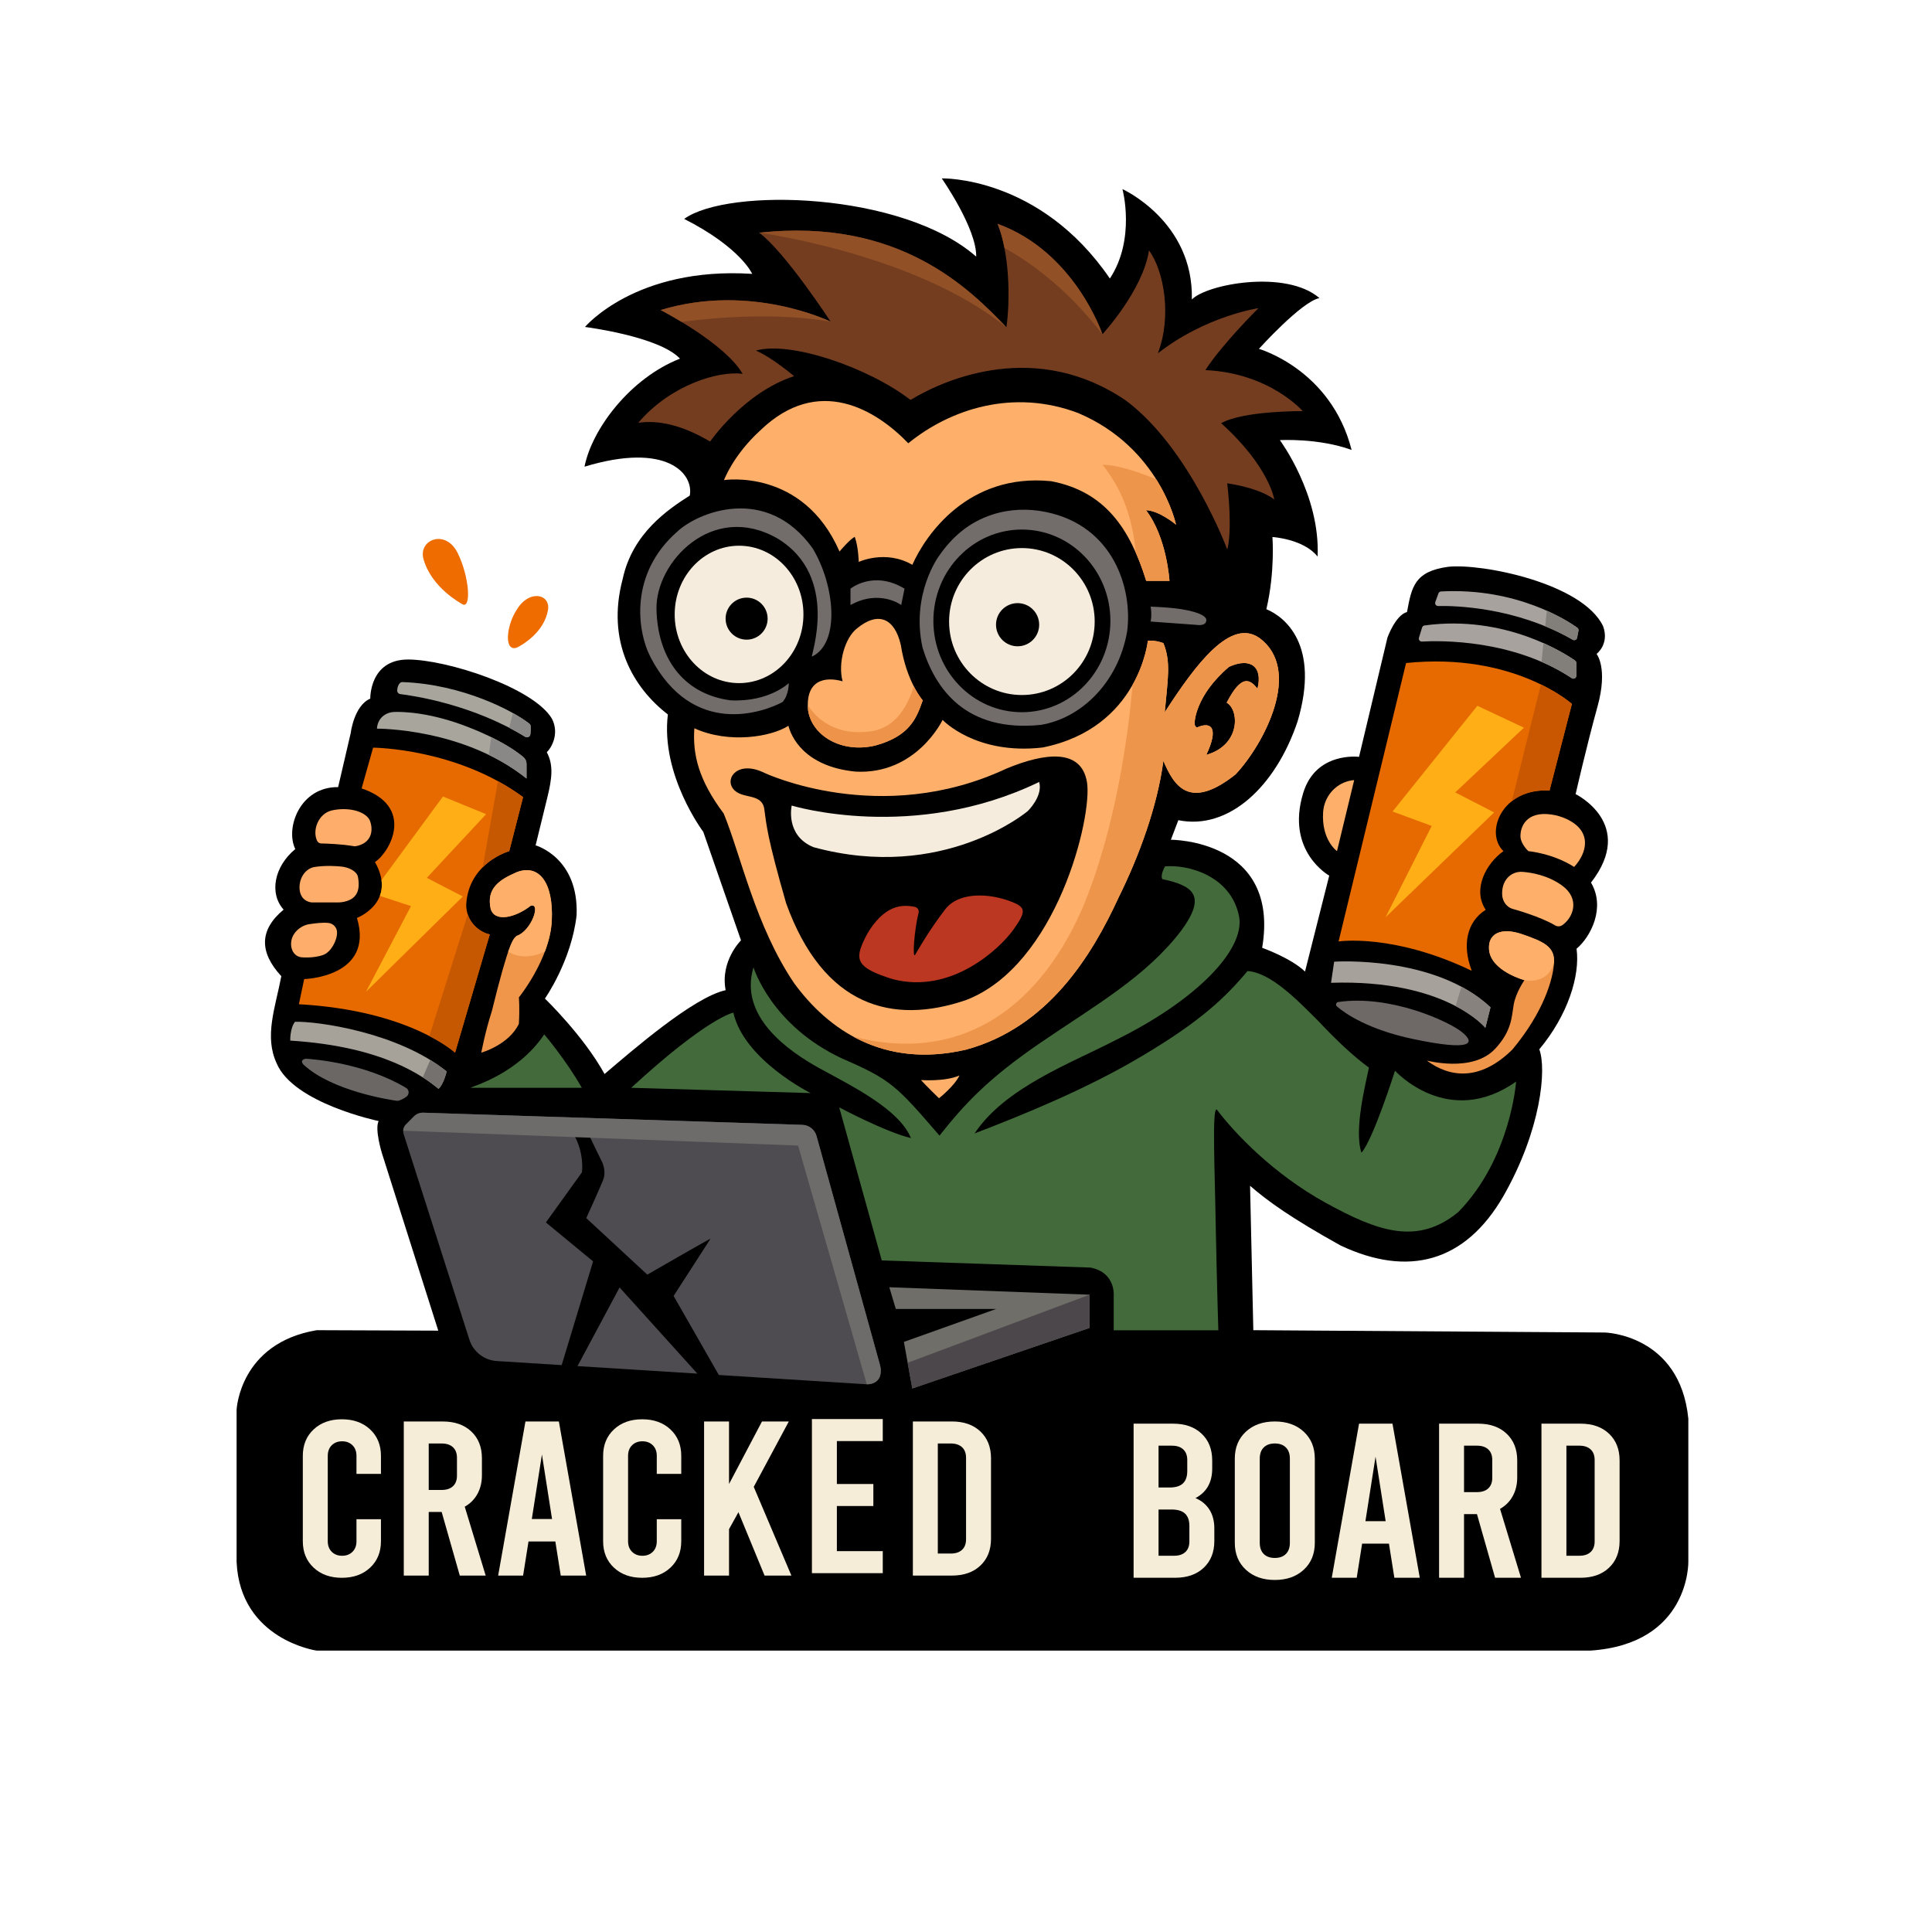
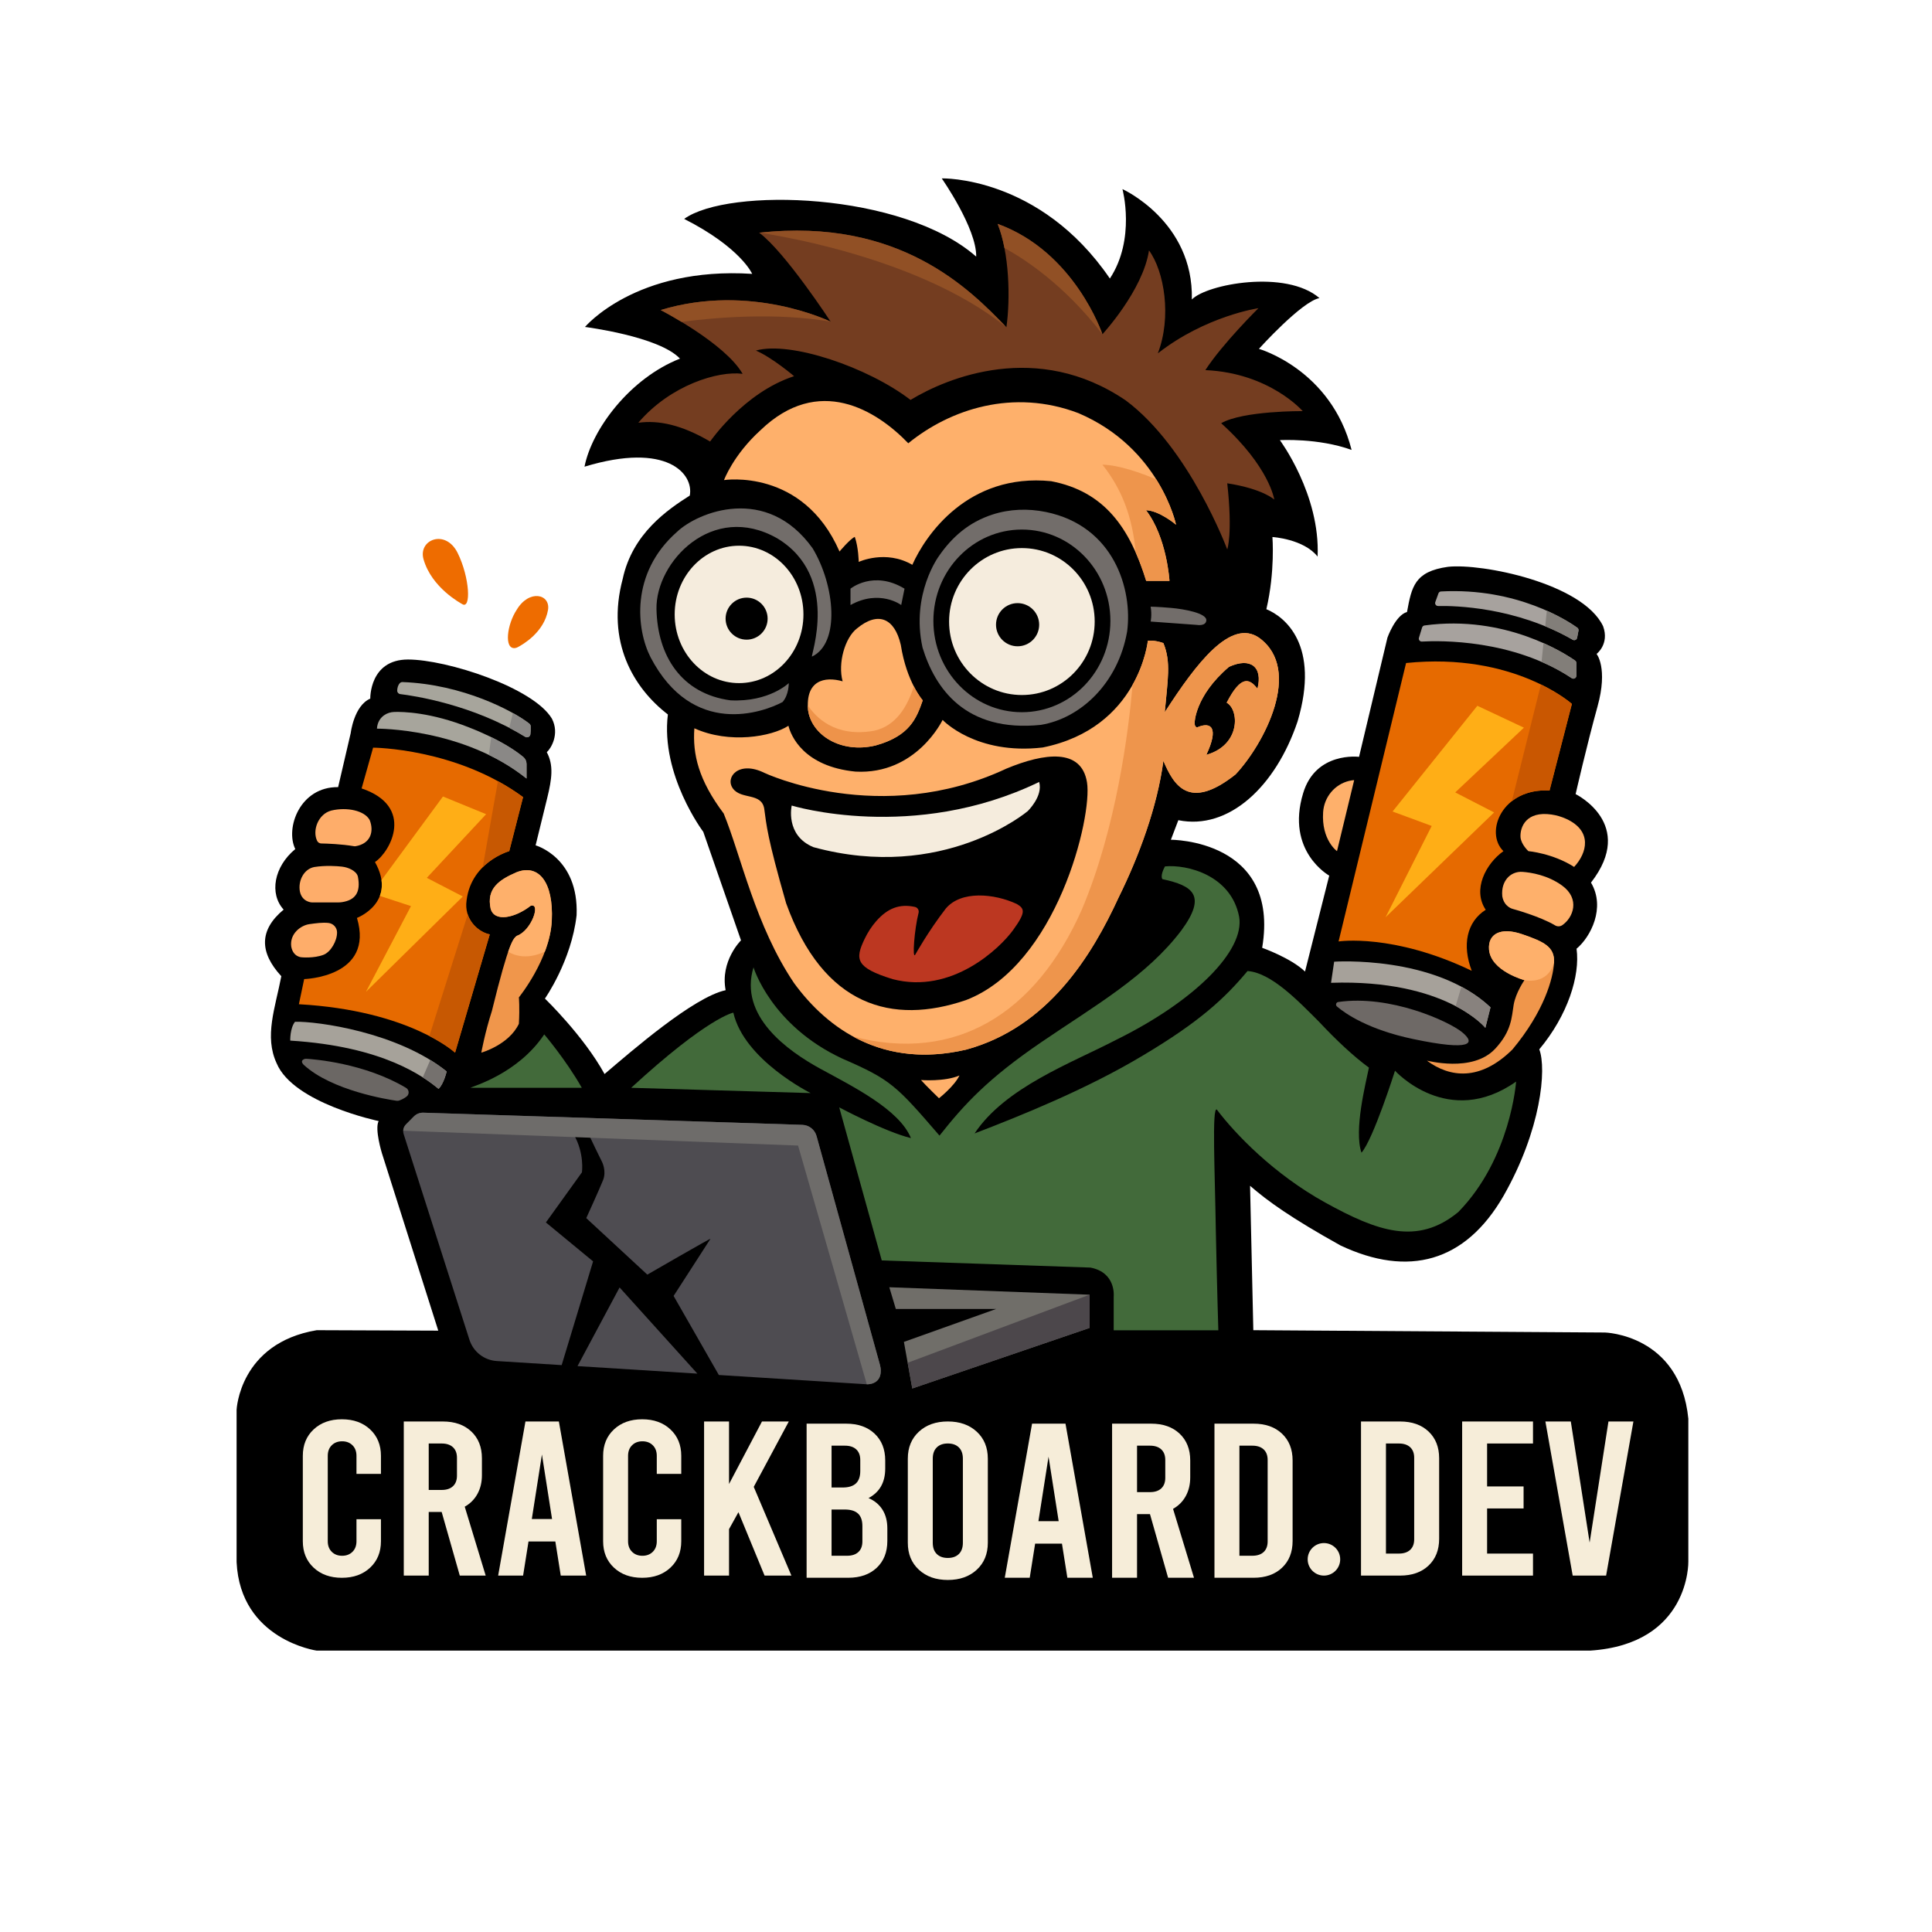
<svg xmlns="http://www.w3.org/2000/svg" width="4000" height="4000" viewBox="0 0 4000 4000" fill="none">
  <path d="M766.61 1446.45C766.61 1446.45 764.68 1365.45 844.72 1365.45C924.76 1365.45 1104.11 1423.31 1142.68 1487.91C1159.07 1519.73 1140.75 1549.62 1132.07 1557.34C1146.53 1584.34 1142.68 1612.3 1133.03 1651.84L1108.92 1750.2C1108.92 1750.2 1198.6 1775.27 1193.78 1894.84C1183.17 1989.34 1128.21 2067.45 1128.21 2067.45C1128.21 2067.45 1208.25 2144.59 1251.64 2223.66C1309.5 2174.48 1435.82 2064.55 1502.35 2050.09C1490.78 1989.34 1534.17 1946.91 1534.17 1946.91L1456.06 1722.23C1456.06 1722.23 1367.35 1604.59 1382.77 1479.23C1311.41 1424.27 1254.52 1328.8 1289.23 1198.62C1309.48 1104.12 1382.77 1054.94 1428.09 1026.01C1436.77 981.65 1381.8 914.15 1210.16 966.22C1225.59 888.11 1304.66 783.01 1407.84 742.51C1364.45 696.22 1211.13 676.94 1211.13 676.94C1211.13 676.94 1316.24 551.58 1557.31 567.01C1557.31 567.01 1534.17 513.01 1416.52 453.22C1507.16 387.65 1868.77 397.29 2021.13 531.33C2022.09 472.51 1949.77 369.33 1949.77 369.33C1949.77 369.33 2152.27 363.54 2297.88 576.65C2351.88 494.69 2323.92 391.51 2323.92 391.51C2323.92 391.51 2471.46 458.05 2467.6 620.05C2498.46 588.23 2662.39 557.37 2731.81 617.16C2695.17 623.91 2606.45 722.27 2606.45 722.27C2606.45 722.27 2755.91 764.7 2798.34 931.52C2728.91 906.45 2649.84 911.27 2649.84 911.27C2649.84 911.27 2733.73 1024.09 2727.95 1152.34C2699.02 1115.7 2634.41 1111.84 2634.41 1111.84C2634.41 1111.84 2640.2 1183.2 2621.87 1261.3C2659.48 1276.73 2733.73 1334.59 2686.48 1493.69C2641.16 1628.69 2543.77 1719.33 2439.62 1698.12L2424.19 1738.62C2424.19 1738.62 2650.8 1737.66 2613.19 1962.33C2613.19 1962.33 2672.98 1983.54 2701.9 2011.51L2752.04 1812.87C2752.04 1812.87 2661.4 1762.73 2698.04 1642.19C2724.08 1555.4 2813.75 1566.98 2813.75 1566.98L2872.57 1320.12C2872.57 1320.12 2888.96 1273.83 2913.07 1267.08C2922.71 1215.01 2928.5 1183.19 2997.93 1173.54C3067.36 1165.83 3276.61 1207.27 3319.04 1296.48C3332.54 1333.61 3305.54 1353.86 3305.54 1353.86C3305.54 1353.86 3329.65 1382.79 3307.47 1462.82C3285.29 1542.86 3262.15 1644.11 3262.15 1644.11C3262.15 1644.11 3388.47 1705.82 3293.97 1827.32C3324.83 1879.39 3293.01 1940.14 3264.08 1964.25C3271.79 2020.18 3245.76 2102.14 3186.94 2172.54C3202.37 2213.04 3190.8 2339.36 3112.69 2476.29C3033.62 2613.22 2915.98 2645.04 2775.19 2578.5C2672.98 2521.61 2624.76 2486.89 2588.12 2455.07L2594.87 2754L3322.9 2758.82C3322.9 2758.82 3478.15 2762.68 3495.51 2937.21V3233.25C3495.51 3233.25 3499.37 3403.93 3292.05 3417.43H655.71C655.71 3417.43 497.57 3395.25 489.85 3234.22V2918.9C489.85 2918.9 495.64 2781.01 655.71 2754.01L907.39 2754.97L790.71 2387.58C790.71 2387.58 775.28 2337.44 783.96 2321.04C783.96 2321.04 607.5 2284.4 572.78 2201.47C546.74 2145.54 569.89 2086.72 582.42 2021.15C537.1 1971.97 536.13 1925.69 587.24 1883.26C557.35 1850.47 566.99 1794.55 611.35 1757.9C590.14 1714.51 620.99 1628.69 700.06 1629.65L726.1 1517.79C726.1 1517.79 732.85 1460.9 766.6 1446.43L766.61 1446.45Z" fill="black" />
  <path d="M956.89 1250.7C954.3 1249.09 893.57 1216.95 876.85 1157.81C865.28 1117.31 922.49 1094.17 947.56 1144.95C972.63 1195.73 975.8 1262.5 956.88 1250.7H956.89Z" fill="#EE6C00" />
  <path d="M1065.91 1341.81C1067.97 1341.61 1069.96 1340.94 1071.8 1339.99C1082.02 1334.72 1126.69 1309.21 1134.65 1262.59C1139.79 1229.8 1095.44 1219.52 1069.72 1262.59C1049.57 1293.13 1043.34 1343.97 1065.91 1341.81Z" fill="#EE6C00" />
  <path d="M1470.21 914.16C1470.21 914.16 1539.96 812.59 1644.1 778.84C1644.1 778.84 1598.78 740.27 1565.03 725.8C1636.39 705.55 1797.42 760.51 1885.17 828.01C1961.35 781.72 2147.46 704.58 2330.67 828.97C2462.78 927.33 2540.88 1137.54 2540.88 1137.54C2540.88 1137.54 2552.45 1105.72 2540.88 1000.61C2615.13 1012.18 2638.27 1034.36 2638.27 1034.36C2638.27 1034.36 2628.63 966.86 2528.34 876.22C2573.66 850.18 2697.09 851.15 2697.09 851.15C2697.09 851.15 2628.63 772.08 2495.55 766.29C2531.23 711.33 2605.48 638.04 2605.48 638.04C2605.48 638.04 2496.07 654.08 2397.19 731.58C2426.12 656.37 2410.69 561.87 2378.87 518.47C2366.33 601.4 2282.44 692.04 2282.44 692.04C2282.44 692.04 2225.55 521.36 2065.48 463.5C2089.59 523.29 2092.16 617.79 2083.64 677.57C2008.59 599.46 1862.5 450 1571.77 481.82C1625.29 521.36 1719.79 666 1719.79 666C1719.79 666 1554.9 585 1367.83 641.89C1367.83 641.89 1500.9 710.35 1537.54 774C1487.4 767.25 1388.08 797.14 1321.54 875.25C1363.97 869.46 1411.54 879.75 1470.2 914.14L1470.21 914.16Z" fill="#743D20" />
  <path d="M1367.84 641.91C1367.84 641.91 1386.09 651.3 1410.92 666.35C1481.48 657.28 1606.57 646.49 1719.8 666.02C1719.8 666.02 1554.91 585.02 1367.84 641.91Z" fill="#915025" />
  <path d="M1571.78 481.84C1571.78 481.84 1894.98 525.23 2083.65 677.59C2008.6 599.48 1862.51 450.02 1571.78 481.84Z" fill="#915025" />
  <path d="M2065.5 463.52C2071.49 478.38 2076.15 495.39 2079.64 513.48C2121.07 536.03 2203.57 589.6 2282.46 692.06C2282.46 692.06 2225.57 521.38 2065.5 463.52Z" fill="#915025" />
  <path d="M1499 994C1499 994 1662.29 968.29 1738.14 1141.86C1738.14 1141.86 1759.46 1116.25 1769.75 1111.54C1777.46 1133.4 1777.89 1163.4 1777.89 1163.4C1777.89 1163.4 1833.6 1137.26 1888.89 1169.4C1915.89 1108.54 2003.75 978.9 2176.35 996.26C2287.24 1017.47 2339.31 1093.65 2373.06 1202.62H2421.27C2421.27 1202.62 2416.02 1112.51 2372.73 1056.37C2400.59 1057.23 2434.87 1086.37 2434.87 1086.37C2434.87 1086.37 2401.87 927.37 2232.8 855.37C2097.8 803.94 1967.3 847.01 1880.51 917.73C1814.3 848.94 1694.72 775.02 1574.51 890.73C1517.94 942.16 1498.97 994.02 1498.97 994.02L1499 994Z" fill="#FEB06B" />
  <path d="M2393.96 992.5C2363.64 979.72 2316.97 962.67 2282.46 962.07C2322.87 1012.87 2344.53 1070.16 2351.41 1143.85C2359.49 1162.14 2366.62 1181.77 2373.07 1202.61H2421.28C2421.28 1202.61 2416.03 1112.5 2372.74 1056.36C2400.6 1057.22 2434.88 1086.36 2434.88 1086.36C2434.88 1086.36 2426.02 1043.66 2393.95 992.5H2393.96Z" fill="#EE954C" />
  <path d="M1681.25 1359.35C1676.56 1361.59 1741.04 1193.49 1608.93 1114.42C1474.89 1038.24 1357.25 1163.6 1359.18 1260.99C1361.11 1358.38 1411.25 1436.49 1512.5 1449.99C1592.54 1453.85 1633.04 1414.31 1633.04 1414.31C1633.04 1414.31 1633.68 1438.1 1620.18 1453.52C1580.32 1474.73 1434.39 1528.09 1346.97 1360.95C1318.04 1304.38 1303.9 1187.38 1401.61 1101.24C1444.68 1060.1 1587.4 1002.24 1682.54 1135.31C1728.83 1212.45 1739.75 1331.38 1681.25 1359.35Z" fill="#726D6A" />
  <path d="M1530.15 1129.85C1456.53 1129.85 1396.86 1193.53 1396.86 1272.08C1396.86 1350.63 1456.54 1414.31 1530.15 1414.31C1603.76 1414.31 1663.44 1350.63 1663.44 1272.08C1663.44 1193.53 1603.76 1129.85 1530.15 1129.85ZM1545.78 1324.35C1521.76 1324.35 1502.28 1304.87 1502.28 1280.85C1502.28 1256.83 1521.76 1237.35 1545.78 1237.35C1569.8 1237.35 1589.28 1256.83 1589.28 1280.85C1589.28 1304.87 1569.8 1324.35 1545.78 1324.35Z" fill="#F5ECDD" />
  <path d="M2165.39 1060.02C2128.57 1052.48 2090.37 1053.76 2054.63 1065.37C2005.66 1081.28 1971.07 1112.02 1944.07 1151.07C1944.07 1151.07 1885.57 1229.5 1910 1340.71C1935.71 1424.92 1998.71 1516.85 2154.93 1500.78C2237.22 1487.28 2315 1414.64 2333.64 1307.28C2345.21 1219.85 2306.09 1088.82 2165.39 1060.01V1060.02ZM2115.71 1474.55C2014.51 1474.55 1932.46 1389.9 1932.46 1285.47C1932.46 1181.04 2014.5 1096.39 2115.71 1096.39C2216.92 1096.39 2298.96 1181.04 2298.96 1285.47C2298.96 1389.9 2216.92 1474.55 2115.71 1474.55Z" fill="#726D6A" />
  <path d="M2115.71 1134.74C2032.46 1134.74 1964.98 1202.84 1964.98 1286.85C1964.98 1370.86 2032.47 1438.96 2115.71 1438.96C2198.95 1438.96 2266.44 1370.86 2266.44 1286.85C2266.44 1202.84 2198.95 1134.74 2115.71 1134.74ZM2106.82 1338.07C2082.14 1338.07 2062.14 1318.07 2062.14 1293.39C2062.14 1268.71 2082.14 1248.71 2106.82 1248.71C2131.5 1248.71 2151.5 1268.71 2151.5 1293.39C2151.5 1318.07 2131.5 1338.07 2106.82 1338.07Z" fill="#F5ECDD" />
  <path d="M1760.86 1252.64V1218.78C1760.86 1218.78 1808.43 1179.78 1872.72 1218.78L1865.86 1252.64C1865.86 1252.64 1821.29 1219.21 1760.86 1252.64Z" fill="#726D6A" />
  <path d="M1910.43 1450C1910.43 1450 1877 1412.29 1865 1335.14C1852.14 1279.43 1817.86 1265.28 1774.57 1300.85C1749.28 1320.14 1734.28 1373.28 1744.57 1410.56C1706.86 1399.85 1667.43 1408.85 1673 1470.13C1680.29 1522.42 1741.57 1560.56 1812.71 1543.42C1883.85 1523.71 1897.57 1486.85 1910.42 1449.99L1910.43 1450Z" fill="#FEB06B" />
  <path d="M1891.89 1420.87C1879.08 1462.58 1854.89 1503.45 1809.28 1513C1729.07 1527.19 1688.77 1484.98 1672.48 1460.21C1672.51 1463.36 1672.68 1466.66 1673 1470.14C1680.29 1522.43 1741.57 1560.57 1812.71 1543.43C1883.85 1523.72 1897.57 1486.86 1910.42 1450C1910.42 1450 1901.88 1440.36 1891.89 1420.87Z" fill="#EE934A" />
  <path d="M2382.28 1286.84C2382.28 1286.84 2385.28 1273.21 2382.28 1256.07C2382.28 1256.07 2395.14 1256.07 2424.71 1258.64C2451.27 1260.95 2498.42 1269.35 2497.57 1284.35C2496.71 1297.21 2477.86 1293.78 2477.86 1293.78L2382.29 1286.84H2382.28Z" fill="#726D6A" />
  <path d="M2607.28 1320.78C2548.46 1279.32 2477.1 1372.78 2411.53 1474.55C2417.32 1408.53 2425.03 1370.93 2408.64 1331.39C2389.35 1324.64 2376.5 1326.57 2376.5 1326.57C2376.5 1326.57 2358.5 1507.27 2158.89 1547.58C2020.03 1563.78 1951.57 1490.5 1951.57 1490.5C1951.57 1490.5 1897.57 1604.29 1771.25 1597.54C1663.25 1586.93 1637.21 1522.48 1632.39 1502.63C1597.68 1525.21 1509.93 1540.64 1437.6 1507.86C1433.74 1561.86 1446.28 1614.9 1498.35 1684.32C1534.03 1771.11 1563.92 1916.71 1643.96 2035.32C1714.35 2131.75 1829.54 2212.75 2000 2173.21C2170.46 2126.92 2261.1 1977.46 2316.07 1857.89C2358.5 1772.07 2396.11 1669.85 2408.64 1575.35C2429.85 1624.53 2460.71 1680.46 2558.1 1603.31C2616.92 1540.63 2697.92 1387.31 2607.28 1320.77V1320.78ZM2000 2070.57C1847.43 2122.64 1704.71 2084.07 1627.57 1870C1588.03 1732.11 1587.07 1708.96 1582.25 1674.25C1576.46 1640.5 1535 1655.93 1517.64 1632.79C1500.28 1609.65 1529.21 1573.97 1582.25 1600C1582.25 1600 1822.36 1713.79 2083.68 1591.32C2162.75 1558.53 2238.93 1548.77 2250.5 1619.71C2262.07 1690.64 2188.25 1998.25 2000 2070.57ZM2603.43 1425.89C2587.04 1404.68 2569.53 1396.96 2539.71 1454.82C2565.82 1469.28 2569.16 1542.57 2497.58 1562.82C2524.35 1505.93 2507.1 1493.71 2479.25 1505.71C2473.25 1506.57 2473.25 1497.25 2473.25 1497.25C2473.25 1497.25 2473.25 1441.32 2544.61 1380.57C2588.97 1360.32 2615 1380.57 2603.43 1425.89Z" fill="#FEB06B" />
  <path d="M2558.1 1603.32C2616.92 1540.64 2697.92 1387.32 2607.28 1320.78C2548.46 1279.32 2477.1 1372.78 2411.53 1474.55C2417.32 1408.53 2425.03 1370.93 2408.64 1331.39C2389.35 1324.64 2376.5 1326.57 2376.5 1326.57C2376.5 1326.57 2372.24 1369.32 2344.9 1417.87C2336.51 1514.67 2311.37 1714.12 2239.57 1883.82C2144.19 2098.51 1978.44 2201.37 1766.4 2146.12C1828.59 2180.11 1905.86 2195.05 2000 2173.21C2170.46 2126.92 2261.1 1977.46 2316.07 1857.89C2358.5 1772.07 2396.11 1669.85 2408.64 1575.35C2429.85 1624.53 2460.71 1680.46 2558.1 1603.31V1603.32ZM2544.6 1380.57C2588.96 1360.32 2614.99 1380.57 2603.42 1425.89C2587.03 1404.68 2569.52 1396.96 2539.7 1454.82C2565.81 1469.28 2569.15 1542.57 2497.57 1562.82C2524.34 1505.93 2507.09 1493.71 2479.24 1505.71C2473.24 1506.57 2473.24 1497.25 2473.24 1497.25C2473.24 1497.25 2473.24 1441.32 2544.6 1380.57Z" fill="#EE954C" />
  <path d="M1639.14 1667.82C1639.14 1667.82 1891.14 1744.96 2151.5 1618.96C2159.86 1648.53 2127.71 1679.39 2127.71 1679.39C2127.71 1679.39 1952.85 1827.25 1684.14 1753.96C1625 1729.53 1639.14 1667.82 1639.14 1667.82Z" fill="#F5ECDD" />
  <path d="M1895 1976.39C1895 1976.39 1921.36 1928.82 1958 1881.25C1989.5 1843.32 2058.29 1849.75 2105.21 1871.61C2121.28 1881.25 2124.5 1888.32 2097.5 1925.61C2070.5 1962.9 1970.86 2059.32 1848.07 2027.18C1771.34 2003.35 1769.77 1986.35 1790.14 1943.86C1796.5 1930.59 1804.47 1918.11 1814.19 1907.06C1837.78 1880.24 1862.62 1870.76 1894.21 1877.67C1899.76 1878.88 1903.23 1884.46 1901.81 1889.97C1893.19 1923.33 1888.29 1987.97 1895 1976.4V1976.39Z" fill="#BC3721" />
  <path d="M973.79 2252.17C978.93 2248.96 1072.15 2223.24 1126.79 2141.6C1126.79 2141.6 1171.79 2194.31 1204.58 2252.17H973.79Z" fill="#426A3A" />
  <path d="M1306.79 2252.17L1678.36 2263.1C1678.36 2263.1 1540.79 2194.96 1518.29 2096.6C1518.29 2096.6 1466.22 2105.6 1306.79 2252.17Z" fill="#426A3A" />
  <path d="M1560.07 2002.75C1560.07 2002.75 1596.07 2122.96 1743.93 2191.75C1844.86 2235.46 1855.79 2247.68 1945.14 2351.18C1996.57 2286.25 2044.78 2233.54 2156 2157.68C2267.22 2081.82 2373.93 2021.39 2445.93 1926.25C2499.29 1853.61 2469.72 1833.68 2406.72 1820.18C2406.72 1820.18 2400.93 1814.39 2411.86 1793.82C2457.5 1789.32 2548.79 1811.82 2565.5 1897.96C2577.71 1968.03 2473.57 2072.82 2310.29 2153.17C2219 2200.74 2081.43 2250.88 2017.79 2346.67C2114.86 2309.38 2250.5 2254.74 2366.22 2185.31C2485.15 2114.6 2536.58 2065.74 2582.86 2010.45C2631.72 2013.66 2687.65 2072.16 2730.72 2115.24C2766.72 2153.81 2803.36 2187.88 2834.22 2210.38C2827.79 2242.52 2802.72 2339.59 2818.79 2386.52C2843.22 2358.88 2888.22 2216.81 2888.22 2216.81C2888.22 2216.81 2998.15 2338.31 3138.93 2239.31C3138.93 2239.31 3128 2398.1 3019.36 2509.31C2934.5 2579.38 2851.57 2549.17 2744.22 2490.02C2636.87 2430.87 2557.15 2347.31 2519.22 2297.16C2508.93 2291.37 2515.36 2426.37 2517.29 2550.45C2519.86 2673.24 2522.43 2754.24 2522.43 2754.24H2305.79V2684.81C2305.79 2684.81 2311.58 2634.67 2257.58 2624.38L1825.58 2609.59L1737.51 2292.66C1737.51 2292.66 1832.65 2343.45 1886.01 2356.3C1861.58 2296.51 1764.51 2248.94 1697.65 2212.3C1630.79 2175.66 1529.22 2103.66 1560.08 2002.73L1560.07 2002.75Z" fill="#426A3A" />
  <path d="M1906.78 2236.1C1906.78 2236.1 1955.64 2239.96 1986.49 2226.67C1975.78 2248.96 1944.06 2273.81 1944.06 2273.81C1944.06 2273.81 1917.49 2248.1 1906.77 2236.1H1906.78Z" fill="#FEB06B" />
  <path d="M2803.67 1615.21L2768.1 1762.21C2768.1 1762.21 2735.54 1739.09 2739.38 1681.5C2741.45 1650.46 2763.07 1623.94 2793.33 1616.72C2797.96 1615.62 2801.63 1615.21 2803.67 1615.21Z" fill="#FEB06B" />
  <path d="M2771.37 1949.18C2771.37 1949.18 2884.14 1931.82 3047.1 2009.93C3026.85 1956.89 3036.49 1908.68 3076.03 1883.61C3048.07 1842.15 3076.03 1788.36 3112.67 1762.22C3073.13 1723.54 3109.78 1630.97 3208.13 1636.76L3254.42 1457.4C3254.42 1457.4 3134.85 1349.76 2911.13 1372.72L2771.36 1949.18H2771.37Z" fill="#E66A00" />
  <path d="M3130.06 1658.77C3148.65 1644.1 3174.86 1634.79 3208.14 1636.74L3254.43 1457.38C3254.43 1457.38 3232.64 1437.78 3190.28 1417.09L3130.06 1658.77Z" fill="#C95701" />
  <path d="M2868.71 1899.03L3093.39 1682.07L3012.9 1640.6L3155.1 1506.57L3058.67 1461.25L2883.17 1680.14L2964.17 1710.03L2868.71 1899.03Z" fill="#FFAE16" />
  <path d="M3164.42 1762.21C3164.42 1762.21 3214.88 1766.6 3259.03 1794.89C3285.99 1765.95 3297.54 1720.58 3242.82 1695.42C3233.11 1690.96 3222.78 1687.94 3212.21 1686.39C3159.98 1678.76 3146.86 1712.04 3148.03 1733.18C3149.32 1748.61 3164.42 1762.22 3164.42 1762.22V1762.21Z" fill="#FEB06B" />
  <path d="M3132.17 1881.89C3132.17 1881.89 3188.29 1897.13 3219.54 1915.84C3224.14 1918.59 3229.94 1918.58 3234.38 1915.56C3257.26 1899.99 3272.12 1861.07 3234.17 1833.46C3204.36 1811.78 3169.9 1806.39 3152.04 1805.1C3139.74 1804.21 3127.66 1809.27 3119.94 1818.89C3113.65 1826.72 3108.7 1838.48 3110.32 1855.75C3114.18 1878.04 3132.18 1881.89 3132.18 1881.89H3132.17Z" fill="#FEB06B" />
  <path d="M2954.32 2196.03C2952.9 2194.98 3048.61 2222.17 3095.75 2171.17C3130.04 2134.31 3129.61 2105.6 3133.89 2080.31C3138.17 2055.02 3156.18 2029.31 3156.18 2029.31C3156.18 2029.31 3086.32 2010.45 3082.89 1965.88C3080.32 1933.74 3106.46 1918.74 3151.46 1934.17C3196.46 1949.6 3219.17 1960.31 3217.46 1992.88C3215.75 2025.45 3197.32 2093.59 3131.32 2172.88C3064.46 2238.88 3001.89 2231.17 2954.32 2196.02V2196.03Z" fill="#F0964B" />
  <path d="M3151.46 1934.18C3106.46 1918.75 3080.32 1933.75 3082.89 1965.89C3086.32 2010.46 3156.18 2029.32 3156.18 2029.32C3156.18 2029.32 3204.07 2040.68 3217.47 1992.89C3219.18 1960.32 3196.47 1949.6 3151.47 1934.18H3151.46Z" fill="#FEB06B" />
  <path d="M2943.92 1328.29C2981.5 1326.15 3132.44 1323.32 3254.18 1404.08C3258.23 1406.77 3263.64 1403.87 3263.64 1399.01V1372.62C3263.64 1370.63 3262.67 1368.77 3261.05 1367.63C3241.77 1354.06 3116.88 1271.94 2949.27 1294.95C2946.93 1295.27 2944.99 1296.94 2944.29 1299.2L2937.76 1320.42C2936.51 1324.48 2939.68 1328.54 2943.92 1328.3V1328.29Z" fill="#A7A29E" />
  <path d="M2977.5 1254.67C3011.66 1253.99 3138.11 1256.59 3256.22 1324.56C3259.86 1326.65 3264.47 1324.56 3265.26 1320.43L3268.07 1305.69C3268.51 1303.36 3267.57 1300.99 3265.64 1299.6C3246.48 1285.86 3140.91 1216.1 2983.52 1224.55C2981.08 1224.68 2978.96 1226.27 2978.13 1228.57L2971.64 1246.51C2970.18 1250.53 2973.22 1254.76 2977.5 1254.68V1254.67Z" fill="#A7A29E" />
  <path d="M3191.61 1370.32C3212.84 1379.52 3233.91 1390.64 3254.18 1404.08C3258.23 1406.77 3263.64 1403.87 3263.64 1399.01V1372.62C3263.64 1370.63 3262.67 1368.77 3261.05 1367.63C3253.64 1362.42 3230.61 1347.07 3195.57 1331.47C3194.13 1345.4 3192.76 1358.82 3191.61 1370.32Z" fill="#827E79" />
  <path d="M3199.18 1296.66C3218.13 1304.45 3237.28 1313.66 3256.22 1324.56C3259.86 1326.65 3264.47 1324.56 3265.26 1320.43L3268.07 1305.69C3268.51 1303.36 3267.57 1300.99 3265.64 1299.6C3257.91 1294.06 3236.13 1279.41 3202.57 1264.45C3201.55 1274.16 3200.39 1285.17 3199.19 1296.66H3199.18Z" fill="#827E79" />
  <path d="M2755.78 2034.78L2762.21 1991.07C2762.21 1991.07 2970.57 1976.93 3085.93 2085.57L3075.29 2128C3075.29 2128 2993.65 2027.07 2755.79 2034.79L2755.78 2034.78Z" fill="#A6A19A" />
  <path d="M3013.73 2083.03C3057.32 2105.81 3075.28 2128 3075.28 2128L3085.92 2085.57C3067.75 2068.46 3047.28 2054.4 3025.67 2042.84C3021.62 2056.54 3016.96 2072.18 3013.72 2083.02L3013.73 2083.03Z" fill="#88827E" />
  <path d="M2770.64 2074.56C2766.15 2075.22 2764.55 2080.86 2768 2083.8C2785.32 2098.52 2832.6 2131.58 2925.49 2151.14C3047.63 2176.85 3055.35 2160.14 3027.06 2137C2999.68 2114.6 2878.1 2058.85 2770.64 2074.57V2074.56Z" fill="#6E6966" />
  <path d="M996.5 2179.42C996.5 2179.42 1053.71 2163.35 1074.29 2119.63C1076.22 2085.56 1074.29 2064.99 1074.29 2064.99C1074.29 2064.99 1138.58 1985.92 1142.43 1906.2C1146.28 1826.48 1115.43 1787.91 1069.47 1805.91C1033.79 1821.34 1006.79 1839.34 1015.79 1881.12C1023.5 1910.05 1066.58 1900.41 1098.72 1875.33C1120.58 1868.26 1100.33 1927.4 1069.63 1937.69C1062.72 1944.12 1054.36 1946.69 1018.36 2093.26C1004.22 2136.97 996.5 2179.4 996.5 2179.4V2179.42Z" fill="#F0964B" />
  <path d="M1069.46 1805.93C1033.78 1821.36 1006.78 1839.36 1015.78 1881.14C1023.49 1910.07 1066.57 1900.43 1098.71 1875.35C1120.57 1868.28 1100.32 1927.42 1069.62 1937.71C1065.76 1941.3 1061.45 1943.7 1052.14 1970.57C1067.32 1979.44 1092.86 1986.64 1128.1 1970.23C1135.71 1950.03 1141.35 1928.15 1142.42 1906.21C1146.28 1826.5 1115.42 1787.92 1069.46 1805.92V1805.93Z" fill="#FEB06B" />
  <path d="M600.93 2154.46C600.93 2154.46 600.07 2129.17 610.79 2115.46C655.79 2114.17 823.15 2136.67 924.72 2218.32C924.72 2218.32 918.93 2244.03 908.01 2254.32C877.15 2229.25 794.01 2166.46 600.94 2154.46H600.93Z" fill="#A6A29A" />
  <path d="M875.29 2230.55C889.85 2239.86 900.48 2248.21 908 2254.32C918.93 2244.03 924.71 2218.32 924.71 2218.32C914.08 2209.78 902.72 2201.89 890.87 2194.6C885.72 2206.44 879.91 2219.83 875.29 2230.56V2230.55Z" fill="#75716E" />
  <path d="M634.28 2192.07C650.18 2193.03 754.93 2201.12 840.7 2252.31C847.2 2256.19 847.9 2265.36 842.02 2270.14C836.65 2274.51 830.06 2277.24 826.46 2278.52C824.79 2279.11 823.02 2279.3 821.27 2279.05C802.75 2276.41 686.77 2258.01 628.76 2204.55C628.49 2204.3 628.23 2204.04 627.98 2203.77C622.51 2197.6 626.14 2194.43 629.22 2192.98C630.79 2192.24 632.54 2191.97 634.27 2192.07H634.28Z" fill="#6B6764" />
  <path d="M665.18 1746.31C676.99 1746.52 706.79 1747.51 732.97 1751.98C734.01 1752.16 735.07 1752.18 736.11 1752.01C767.45 1746.75 774.53 1721.53 765.66 1698.52C765.48 1698.06 765.27 1697.6 765.03 1697.17C754.29 1678.35 718.73 1670.48 686.1 1678.11C658.57 1685.19 646.2 1719.69 656.6 1740.89C658.2 1744.16 661.53 1746.24 665.17 1746.31H665.18Z" fill="#FEAD6A" />
  <path d="M645.82 1868.39H699.89C702.65 1868.39 705.41 1868.2 708.14 1867.78C735.18 1863.63 747.44 1848.02 740.96 1814.82C739.35 1808.19 733.41 1803.44 727.56 1800.27C721.71 1797.1 714.74 1795.01 707.85 1794.25C696.99 1793.05 674.1 1791.38 650.54 1795.1C628.68 1799.39 616.68 1824.24 620.97 1846.1C625.68 1867.96 645.83 1868.39 645.83 1868.39H645.82Z" fill="#FEAD6A" />
  <path d="M624.39 1981.96C624.39 1981.96 649.68 1984.53 669.82 1976.82C684.51 1971.2 698.06 1948.25 697.84 1930.26C697.72 1920.32 689.99 1912.02 680.12 1910.89C667.94 1909.51 653.85 1911.45 640.25 1913.39C622.68 1915.96 599.54 1933.1 602.96 1959.68C606.82 1981.54 624.39 1981.97 624.39 1981.97V1981.96Z" fill="#FEAD6A" />
  <path d="M780.39 1508.6C780.39 1508.6 959.64 1507.1 1090.14 1611.89V1581.63C1090.14 1576.09 1087.68 1570.84 1083.42 1567.29C1070.04 1556.15 1035.59 1531.16 970.57 1505.83C891.61 1474.57 834.06 1473.44 816.28 1474.01C808.7 1474.25 801.29 1476.57 795.12 1480.97C788.2 1485.91 781.36 1494.36 780.39 1508.61V1508.6Z" fill="#A7A59C" />
  <path d="M1083.42 1567.28C1073.67 1559.16 1052.73 1543.7 1016.96 1526.11L1012.08 1562.95C1038.82 1575.92 1065.36 1591.98 1090.14 1611.88V1581.62C1090.14 1576.08 1087.68 1570.83 1083.42 1567.28Z" fill="#8A8886" />
  <path d="M828.65 1437.05C856.6 1440.45 978.32 1458.52 1087.24 1525.43C1091.69 1528.17 1097.52 1525.41 1098.12 1520.22C1098.62 1515.97 1098.93 1510.44 1098.66 1503.59C1098.58 1501.51 1097.59 1499.57 1095.96 1498.28C1063.6 1472.61 958.49 1416.61 833.3 1412.15C831.25 1412.08 829.26 1412.89 827.85 1414.37C823.65 1418.76 822.53 1425.02 822.36 1429.75C822.23 1433.44 824.98 1436.6 828.65 1437.05Z" fill="#A7A59C" />
  <path d="M1095.97 1498.28C1088.38 1492.26 1076.79 1484.57 1061.87 1476.27C1059.24 1486.81 1056.45 1498.09 1054.36 1506.84C1065.38 1512.58 1076.37 1518.76 1087.24 1525.44C1091.69 1528.18 1097.52 1525.42 1098.12 1520.23C1098.62 1515.98 1098.93 1510.45 1098.66 1503.6C1098.58 1501.52 1097.59 1499.58 1095.96 1498.29L1095.97 1498.28Z" fill="#8A8886" />
  <path d="M772.46 1547.93C772.46 1547.93 944.75 1548.79 1082.96 1650.36L1054.35 1762.22C1054.35 1762.22 971.1 1785.36 965.32 1871.51C964.03 1907.51 992.69 1930.65 1014.04 1934.51L942.18 2179.44C942.18 2179.44 848.32 2092.01 618.82 2079.15L629.75 2027.08C629.75 2027.08 775.68 2023.22 739.04 1900.44C739.04 1900.44 823.25 1868.3 776.33 1784.73C808.47 1763.52 859.26 1669.66 748.69 1632.37L772.48 1547.94L772.46 1547.93Z" fill="#E66A00" />
  <path d="M789.83 1822.21C791.56 1834.74 789.97 1845.59 786.44 1854.87L850.89 1875.99L757.68 2053.42L958.25 1856.06L883.68 1817.49L1006.47 1685.7L917.11 1649.06L789.83 1822.21Z" fill="#FFAE16" />
  <path d="M999.36 1795.62C1024.54 1770.5 1054.35 1762.21 1054.35 1762.21L1082.96 1650.35C1066 1637.89 1048.53 1626.94 1030.92 1617.33L999.36 1795.62Z" fill="#C75802" />
  <path d="M1014.04 1934.5C997.37 1931.49 976.25 1916.72 968.4 1893.26L888.99 2144.94C925.49 2163.88 942.17 2179.42 942.17 2179.42L1014.03 1934.49L1014.04 1934.5Z" fill="#C75802" />
  <path d="M1195.67 2828.38L1443.83 2843.96L1282.79 2665.53L1195.67 2828.38Z" fill="#4E4C51" />
  <path d="M1821.81 2825.66L1690.55 2351.97C1686.87 2338.69 1674.98 2329.34 1661.2 2328.9L876.33 2303.69C869.06 2303.5 862.03 2306.32 856.91 2311.48L840.52 2328C835.32 2333.24 833.48 2340.93 835.72 2347.96L971.89 2773.72C979.88 2798.71 1002.38 2816.24 1028.57 2817.89L1162.87 2826.32L1227.93 2611.53L1130.22 2530.96L1204.79 2427.25C1204.79 2427.25 1210.79 2387.82 1187.22 2347.54C1212.93 2335.97 1218.93 2344.97 1218.93 2347.54C1218.93 2350.11 1246.36 2405.4 1246.36 2405.4C1246.36 2405.4 1256.22 2424.26 1248.5 2443.54C1240.78 2462.82 1213.79 2521.97 1213.79 2521.97L1340.22 2638.97C1340.22 2638.97 1472.22 2562.68 1470.93 2564.83C1469.64 2566.98 1394.64 2683.12 1394.64 2683.12L1488.27 2846.77L1794.61 2866.01C1794.61 2866.01 1823.42 2867.81 1823.6 2838.4C1823.63 2834.1 1822.96 2829.82 1821.81 2825.67V2825.66Z" fill="#4E4C51" />
  <path d="M1823.6 2838.39C1823.63 2834.09 1822.96 2829.81 1821.81 2825.66L1690.55 2351.97C1686.87 2338.69 1674.98 2329.34 1661.2 2328.9L876.33 2303.69C869.06 2303.5 862.03 2306.32 856.91 2311.48L840.52 2328C837.01 2331.54 835.04 2336.19 834.81 2341.01L1652.32 2371.75L1794.61 2866C1794.61 2866 1823.42 2867.8 1823.6 2838.39Z" fill="#6E6C6A" />
  <path d="M1841.21 2665.1L1854.71 2710.1H2062.36L1871.43 2778.24L1888.78 2874.67L2255.85 2749.32V2680.53L1841.21 2665.1Z" fill="#706E69" />
  <path d="M1888.78 2874.67L2255.85 2749.32V2680.53L1879.21 2821.47L1888.78 2874.67Z" fill="#4C474B" />
  <path d="M649.36 3245.68C634.41 3231.71 626.95 3213.47 626.95 3190.98V3014.13C626.95 2991.65 634.42 2973.42 649.36 2959.44C664.3 2945.47 683.79 2938.47 707.83 2938.47C731.87 2938.47 751.36 2945.46 766.3 2959.44C781.24 2973.42 788.71 2991.65 788.71 3014.13V3051.51H738.04V3014.13C738.04 3005.01 735.28 2997.72 729.76 2992.25C724.23 2986.78 717.09 2984.05 708.32 2984.05C699.55 2984.05 692.4 2986.78 686.88 2992.25C681.35 2997.72 678.6 3005.01 678.6 3014.13V3190.98C678.6 3200.1 681.36 3207.39 686.88 3212.86C692.4 3218.33 699.55 3221.06 708.32 3221.06C717.09 3221.06 724.23 3218.33 729.76 3212.86C735.28 3207.39 738.04 3200.1 738.04 3190.98V3145.4H788.71V3190.98C788.71 3213.47 781.23 3231.7 766.3 3245.68C751.36 3259.66 731.86 3266.65 707.83 3266.65C683.8 3266.65 664.3 3259.66 649.36 3245.68Z" fill="#F6EDD9" />
  <path d="M951.95 3262.09L914.43 3130.37H887.63V3262.09H835.98V2943.04H916.87C941.55 2943.04 961.21 2949.96 975.83 2963.78C990.45 2977.61 997.76 2996.07 997.76 3019.16V3054.26C997.76 3068.84 994.67 3081.76 988.5 3093C982.33 3104.25 973.55 3113.05 962.19 3119.44L1005.56 3262.1H951.96L951.95 3262.09ZM887.63 3084.79H914.43C924.49 3084.79 932.29 3082.21 937.82 3077.04C943.34 3071.88 946.1 3064.58 946.1 3055.16V3018.24C946.1 3008.82 943.34 3001.53 937.82 2996.36C932.29 2991.2 924.5 2988.61 914.43 2988.61H887.63V3084.78V3084.79Z" fill="#F6EDD9" />
  <path d="M1149.78 3191.45H1094.23L1083.02 3262.1H1031.37L1087.89 2943.05H1157.08L1213.6 3262.1H1160.98L1149.77 3191.45H1149.78ZM1142.96 3144.95L1122.01 3011.4L1101.06 3144.95H1142.96Z" fill="#F6EDD9" />
  <path d="M1271.11 3245.68C1256.16 3231.71 1248.7 3213.47 1248.7 3190.98V3014.13C1248.7 2991.65 1256.17 2973.42 1271.11 2959.44C1286.05 2945.47 1305.54 2938.47 1329.58 2938.47C1353.62 2938.47 1373.11 2945.46 1388.05 2959.44C1402.99 2973.42 1410.46 2991.65 1410.46 3014.13V3051.51H1359.79V3014.13C1359.79 3005.01 1357.03 2997.72 1351.51 2992.25C1345.98 2986.78 1338.84 2984.05 1330.07 2984.05C1321.3 2984.05 1314.15 2986.78 1308.63 2992.25C1303.1 2997.72 1300.35 3005.01 1300.35 3014.13V3190.98C1300.35 3200.1 1303.11 3207.39 1308.63 3212.86C1314.15 3218.33 1321.3 3221.06 1330.07 3221.06C1338.84 3221.06 1345.98 3218.33 1351.51 3212.86C1357.03 3207.39 1359.79 3200.1 1359.79 3190.98V3145.4H1410.46V3190.98C1410.46 3213.47 1402.98 3231.7 1388.05 3245.68C1373.11 3259.66 1353.61 3266.65 1329.58 3266.65C1305.55 3266.65 1286.05 3259.66 1271.11 3245.68Z" fill="#F6EDD9" />
  <path d="M1528.87 3130.82L1509.38 3165.92V3262.09H1457.73V2943.04H1509.38V3072.49L1577.6 2943.04H1633.15L1560.55 3078.41L1638.51 3262.09H1582.96L1528.87 3130.82Z" fill="#F6EDD9" />
-   <path d="M2504.15 3125.75C2510.8 3136.39 2514.14 3149.3 2514.14 3164.49V3190.47C2514.14 3213.57 2506.83 3232.03 2492.21 3245.85C2477.59 3259.68 2457.93 3266.59 2433.25 3266.59H2347V2947.54H2428.86C2453.54 2947.54 2473.2 2954.46 2487.82 2968.28C2502.44 2982.11 2509.75 3000.57 2509.75 3023.66V3040.52C2509.75 3069.09 2498.22 3089.45 2475.15 3101.6C2487.82 3107.07 2497.48 3115.12 2504.14 3125.76L2504.15 3125.75ZM2398.66 2993.12V3079.72H2421.56C2433.9 3079.72 2443.08 3076.91 2449.09 3071.29C2455.1 3065.67 2458.1 3057.09 2458.1 3045.54V3022.75C2458.1 3013.33 2455.34 3006.04 2449.82 3000.87C2444.29 2995.71 2436.5 2993.12 2426.43 2993.12H2398.66ZM2462.49 3159.48C2462.49 3147.94 2459.48 3139.35 2453.48 3133.73C2447.47 3128.11 2438.29 3125.3 2425.95 3125.3H2398.66V3221.02H2430.82C2440.88 3221.02 2448.68 3218.44 2454.21 3213.27C2459.73 3208.11 2462.49 3200.81 2462.49 3191.39V3159.48Z" fill="#F6EDD9" />
-   <path d="M2579.43 3249.96C2564.16 3235.83 2556.53 3217.22 2556.53 3194.13V3020.02C2556.53 2996.93 2564.16 2978.32 2579.43 2964.19C2594.69 2950.06 2614.67 2943 2639.36 2943C2664.05 2943 2684.02 2950.06 2699.29 2964.19C2714.55 2978.32 2722.19 2996.94 2722.19 3020.02V3194.13C2722.19 3217.23 2714.55 3235.84 2699.29 3249.96C2684.02 3264.09 2664.04 3271.15 2639.36 3271.15C2614.68 3271.15 2594.69 3264.09 2579.43 3249.96ZM2662.26 3217.37C2667.78 3211.9 2670.54 3204.15 2670.54 3194.12V3020.01C2670.54 3009.98 2667.78 3002.23 2662.26 2996.76C2656.73 2991.29 2649.1 2988.56 2639.36 2988.56C2629.62 2988.56 2621.98 2991.29 2616.46 2996.76C2610.93 3002.23 2608.18 3009.98 2608.18 3020.01V3194.12C2608.18 3204.15 2610.94 3211.9 2616.46 3217.37C2621.98 3222.84 2629.62 3225.57 2639.36 3225.57C2649.1 3225.57 2656.73 3222.84 2662.26 3217.37Z" fill="#F6EDD9" />
-   <path d="M2875.68 3195.95H2820.13L2808.92 3266.6H2757.27L2813.79 2947.55H2882.98L2939.5 3266.6H2886.88L2875.67 3195.95H2875.68ZM2868.86 3149.45L2847.91 3015.9L2826.96 3149.45H2868.86Z" fill="#F6EDD9" />
-   <path d="M3095.43 3266.59L3057.91 3134.87H3031.11V3266.59H2979.46V2947.54H3060.35C3085.03 2947.54 3104.69 2954.46 3119.31 2968.28C3133.93 2982.11 3141.24 3000.57 3141.24 3023.66V3058.76C3141.24 3073.34 3138.15 3086.26 3131.98 3097.5C3125.81 3108.75 3117.03 3117.55 3105.67 3123.94L3149.04 3266.6H3095.44L3095.43 3266.59ZM3031.12 3089.29H3057.92C3067.99 3089.29 3075.78 3086.71 3081.31 3081.54C3086.83 3076.38 3089.59 3069.08 3089.59 3059.66V3022.74C3089.59 3013.32 3086.83 3006.03 3081.31 3000.86C3075.78 2995.7 3067.99 2993.11 3057.92 2993.11H3031.12V3089.28V3089.29Z" fill="#F6EDD9" />
-   <path d="M3191.42 2947.54H3272.31C3296.99 2947.54 3316.65 2954.46 3331.27 2968.28C3345.89 2982.11 3353.2 3000.57 3353.2 3023.66V3190.48C3353.2 3213.58 3345.89 3232.04 3331.27 3245.86C3316.65 3259.69 3296.99 3266.6 3272.31 3266.6H3191.42V2947.55V2947.54ZM3269.87 3221.01C3279.94 3221.01 3287.73 3218.43 3293.26 3213.26C3298.78 3208.1 3301.54 3200.8 3301.54 3191.38V3022.74C3301.54 3013.32 3298.78 3006.03 3293.26 3000.86C3287.73 2995.7 3279.94 2993.11 3269.87 2993.11H3243.07V3221.01H3269.87Z" fill="#F6EDD9" />
-   <path d="M1890 2943H1970.89C1995.57 2943 2015.23 2949.92 2029.85 2963.74C2044.47 2977.57 2051.78 2996.03 2051.78 3019.12V3185.94C2051.78 3209.04 2044.47 3227.5 2029.85 3241.32C2015.23 3255.15 1995.57 3262.06 1970.89 3262.06H1890V2943.01V2943ZM1968.45 3216.47C1978.52 3216.47 1986.31 3213.89 1991.84 3208.72C1997.36 3203.56 2000.12 3196.26 2000.12 3186.84V3018.2C2000.12 3008.78 1997.36 3001.49 1991.84 2996.32C1986.31 2991.16 1978.52 2988.57 1968.45 2988.57H1941.65V3216.47H1968.45Z" fill="#F6EDD9" />
-   <path d="M1681 2938H1827.67V2983.58H1732.65V3072.46H1808.18V3118.04H1732.65V3211.48H1827.67V3257.06H1681V2938.01V2938Z" fill="#F6EDD9" />
+   <path d="M1827.15 3125.75C1833.8 3136.39 1837.14 3149.3 1837.14 3164.49V3190.47C1837.14 3213.57 1829.83 3232.03 1815.21 3245.85C1800.59 3259.68 1780.93 3266.59 1756.25 3266.59H1670V2947.54H1751.86C1776.54 2947.54 1796.2 2954.46 1810.82 2968.28C1825.44 2982.11 1832.75 3000.57 1832.75 3023.66V3040.52C1832.75 3069.09 1821.22 3089.45 1798.15 3101.6C1810.82 3107.07 1820.48 3115.12 1827.14 3125.76L1827.15 3125.75ZM1721.66 2993.12V3079.72H1744.56C1756.9 3079.72 1766.08 3076.91 1772.09 3071.29C1778.1 3065.67 1781.1 3057.09 1781.1 3045.54V3022.75C1781.1 3013.33 1778.34 3006.04 1772.82 3000.87C1767.29 2995.71 1759.5 2993.12 1749.43 2993.12H1721.66ZM1785.49 3159.48C1785.49 3147.94 1782.48 3139.35 1776.48 3133.73C1770.47 3128.11 1761.29 3125.3 1748.95 3125.3H1721.66V3221.02H1753.82C1763.88 3221.02 1771.68 3218.44 1777.21 3213.27C1782.73 3208.11 1785.49 3200.81 1785.49 3191.39V3159.48Z" fill="#F6EDD9" />
+   <path d="M1902.43 3249.96C1887.16 3235.83 1879.53 3217.22 1879.53 3194.13V3020.02C1879.53 2996.93 1887.16 2978.32 1902.43 2964.19C1917.69 2950.06 1937.67 2943 1962.36 2943C1987.05 2943 2007.02 2950.06 2022.29 2964.19C2037.55 2978.32 2045.19 2996.94 2045.19 3020.02V3194.13C2045.19 3217.23 2037.55 3235.84 2022.29 3249.96C2007.02 3264.09 1987.04 3271.15 1962.36 3271.15C1937.68 3271.15 1917.69 3264.09 1902.43 3249.96ZM1985.26 3217.37C1990.78 3211.9 1993.54 3204.15 1993.54 3194.12V3020.01C1993.54 3009.98 1990.78 3002.23 1985.26 2996.76C1979.73 2991.29 1972.1 2988.56 1962.36 2988.56C1952.62 2988.56 1944.98 2991.29 1939.46 2996.76C1933.93 3002.23 1931.18 3009.98 1931.18 3020.01V3194.12C1931.18 3204.15 1933.94 3211.9 1939.46 3217.37C1944.98 3222.84 1952.62 3225.57 1962.36 3225.57C1972.1 3225.57 1979.73 3222.84 1985.26 3217.37Z" fill="#F6EDD9" />
+   <path d="M2198.68 3195.95H2143.13L2131.92 3266.6H2080.27L2136.79 2947.55H2205.98L2262.5 3266.6H2209.88L2198.67 3195.95H2198.68ZM2191.86 3149.45L2170.91 3015.9L2149.96 3149.45H2191.86Z" fill="#F6EDD9" />
+   <path d="M2418.43 3266.59L2380.91 3134.87H2354.11V3266.59H2302.46V2947.54H2383.35C2408.03 2947.54 2427.69 2954.46 2442.31 2968.28C2456.93 2982.11 2464.24 3000.57 2464.24 3023.66V3058.76C2464.24 3073.34 2461.15 3086.26 2454.98 3097.5C2448.81 3108.75 2440.03 3117.55 2428.67 3123.94L2472.04 3266.6H2418.44L2418.43 3266.59ZM2354.12 3089.29H2380.92C2390.99 3089.29 2398.78 3086.71 2404.31 3081.54C2409.83 3076.38 2412.59 3069.08 2412.59 3059.66V3022.74C2412.59 3013.32 2409.83 3006.03 2404.31 3000.86C2398.78 2995.7 2390.99 2993.11 2380.92 2993.11H2354.12V3089.28V3089.29Z" fill="#F6EDD9" />
+   <path d="M2514.42 2947.54H2595.31C2619.99 2947.54 2639.65 2954.46 2654.27 2968.28C2668.89 2982.11 2676.2 3000.57 2676.2 3023.66V3190.48C2676.2 3213.58 2668.89 3232.04 2654.27 3245.86C2639.65 3259.69 2619.99 3266.6 2595.31 3266.6H2514.42V2947.55V2947.54ZM2592.87 3221.01C2602.94 3221.01 2610.73 3218.43 2616.26 3213.26C2621.78 3208.1 2624.54 3200.8 2624.54 3191.38V3022.74C2624.54 3013.32 2621.78 3006.03 2616.26 3000.86C2610.73 2995.7 2602.94 2993.11 2592.87 2993.11H2566.07V3221.01H2592.87Z" fill="#F6EDD9" />
+   <path d="M2817.82 2943.04H2898.71C2923.39 2943.04 2943.05 2949.96 2957.67 2963.78C2972.29 2977.61 2979.6 2996.07 2979.6 3019.16V3185.98C2979.6 3209.08 2972.29 3227.54 2957.67 3241.36C2943.05 3255.19 2923.39 3262.1 2898.71 3262.1H2817.82V2943.05V2943.04ZM2896.27 3216.51C2906.34 3216.51 2914.13 3213.93 2919.66 3208.76C2925.18 3203.6 2927.94 3196.3 2927.94 3186.88V3018.24C2927.94 3008.82 2925.18 3001.53 2919.66 2996.36C2914.13 2991.2 2906.34 2988.61 2896.27 2988.61H2869.47V3216.51H2896.27Z" fill="#F6EDD9" />
+   <path d="M3027.23 2943.04H3173.9V2988.62H3078.88V3077.5H3154.41V3123.08H3078.88V3216.52H3173.9V3262.1H3027.23V2943.05V2943.04Z" fill="#F6EDD9" />
+   <path d="M3381.8 2943.04L3325.28 3262.09H3256.09L3199.57 2943.04H3252.19L3291.17 3193.73L3330.15 2943.04H3381.8Z" fill="#F6EDD9" />
+   <path d="M2741.07 3262.1C2759.67 3262.1 2774.74 3247.03 2774.74 3228.43C2774.74 3209.83 2759.67 3194.76 2741.07 3194.76C2722.47 3194.76 2707.4 3209.83 2707.4 3228.43C2707.4 3247.03 2722.47 3262.1 2741.07 3262.1Z" fill="#F6EDD9" />
</svg>
